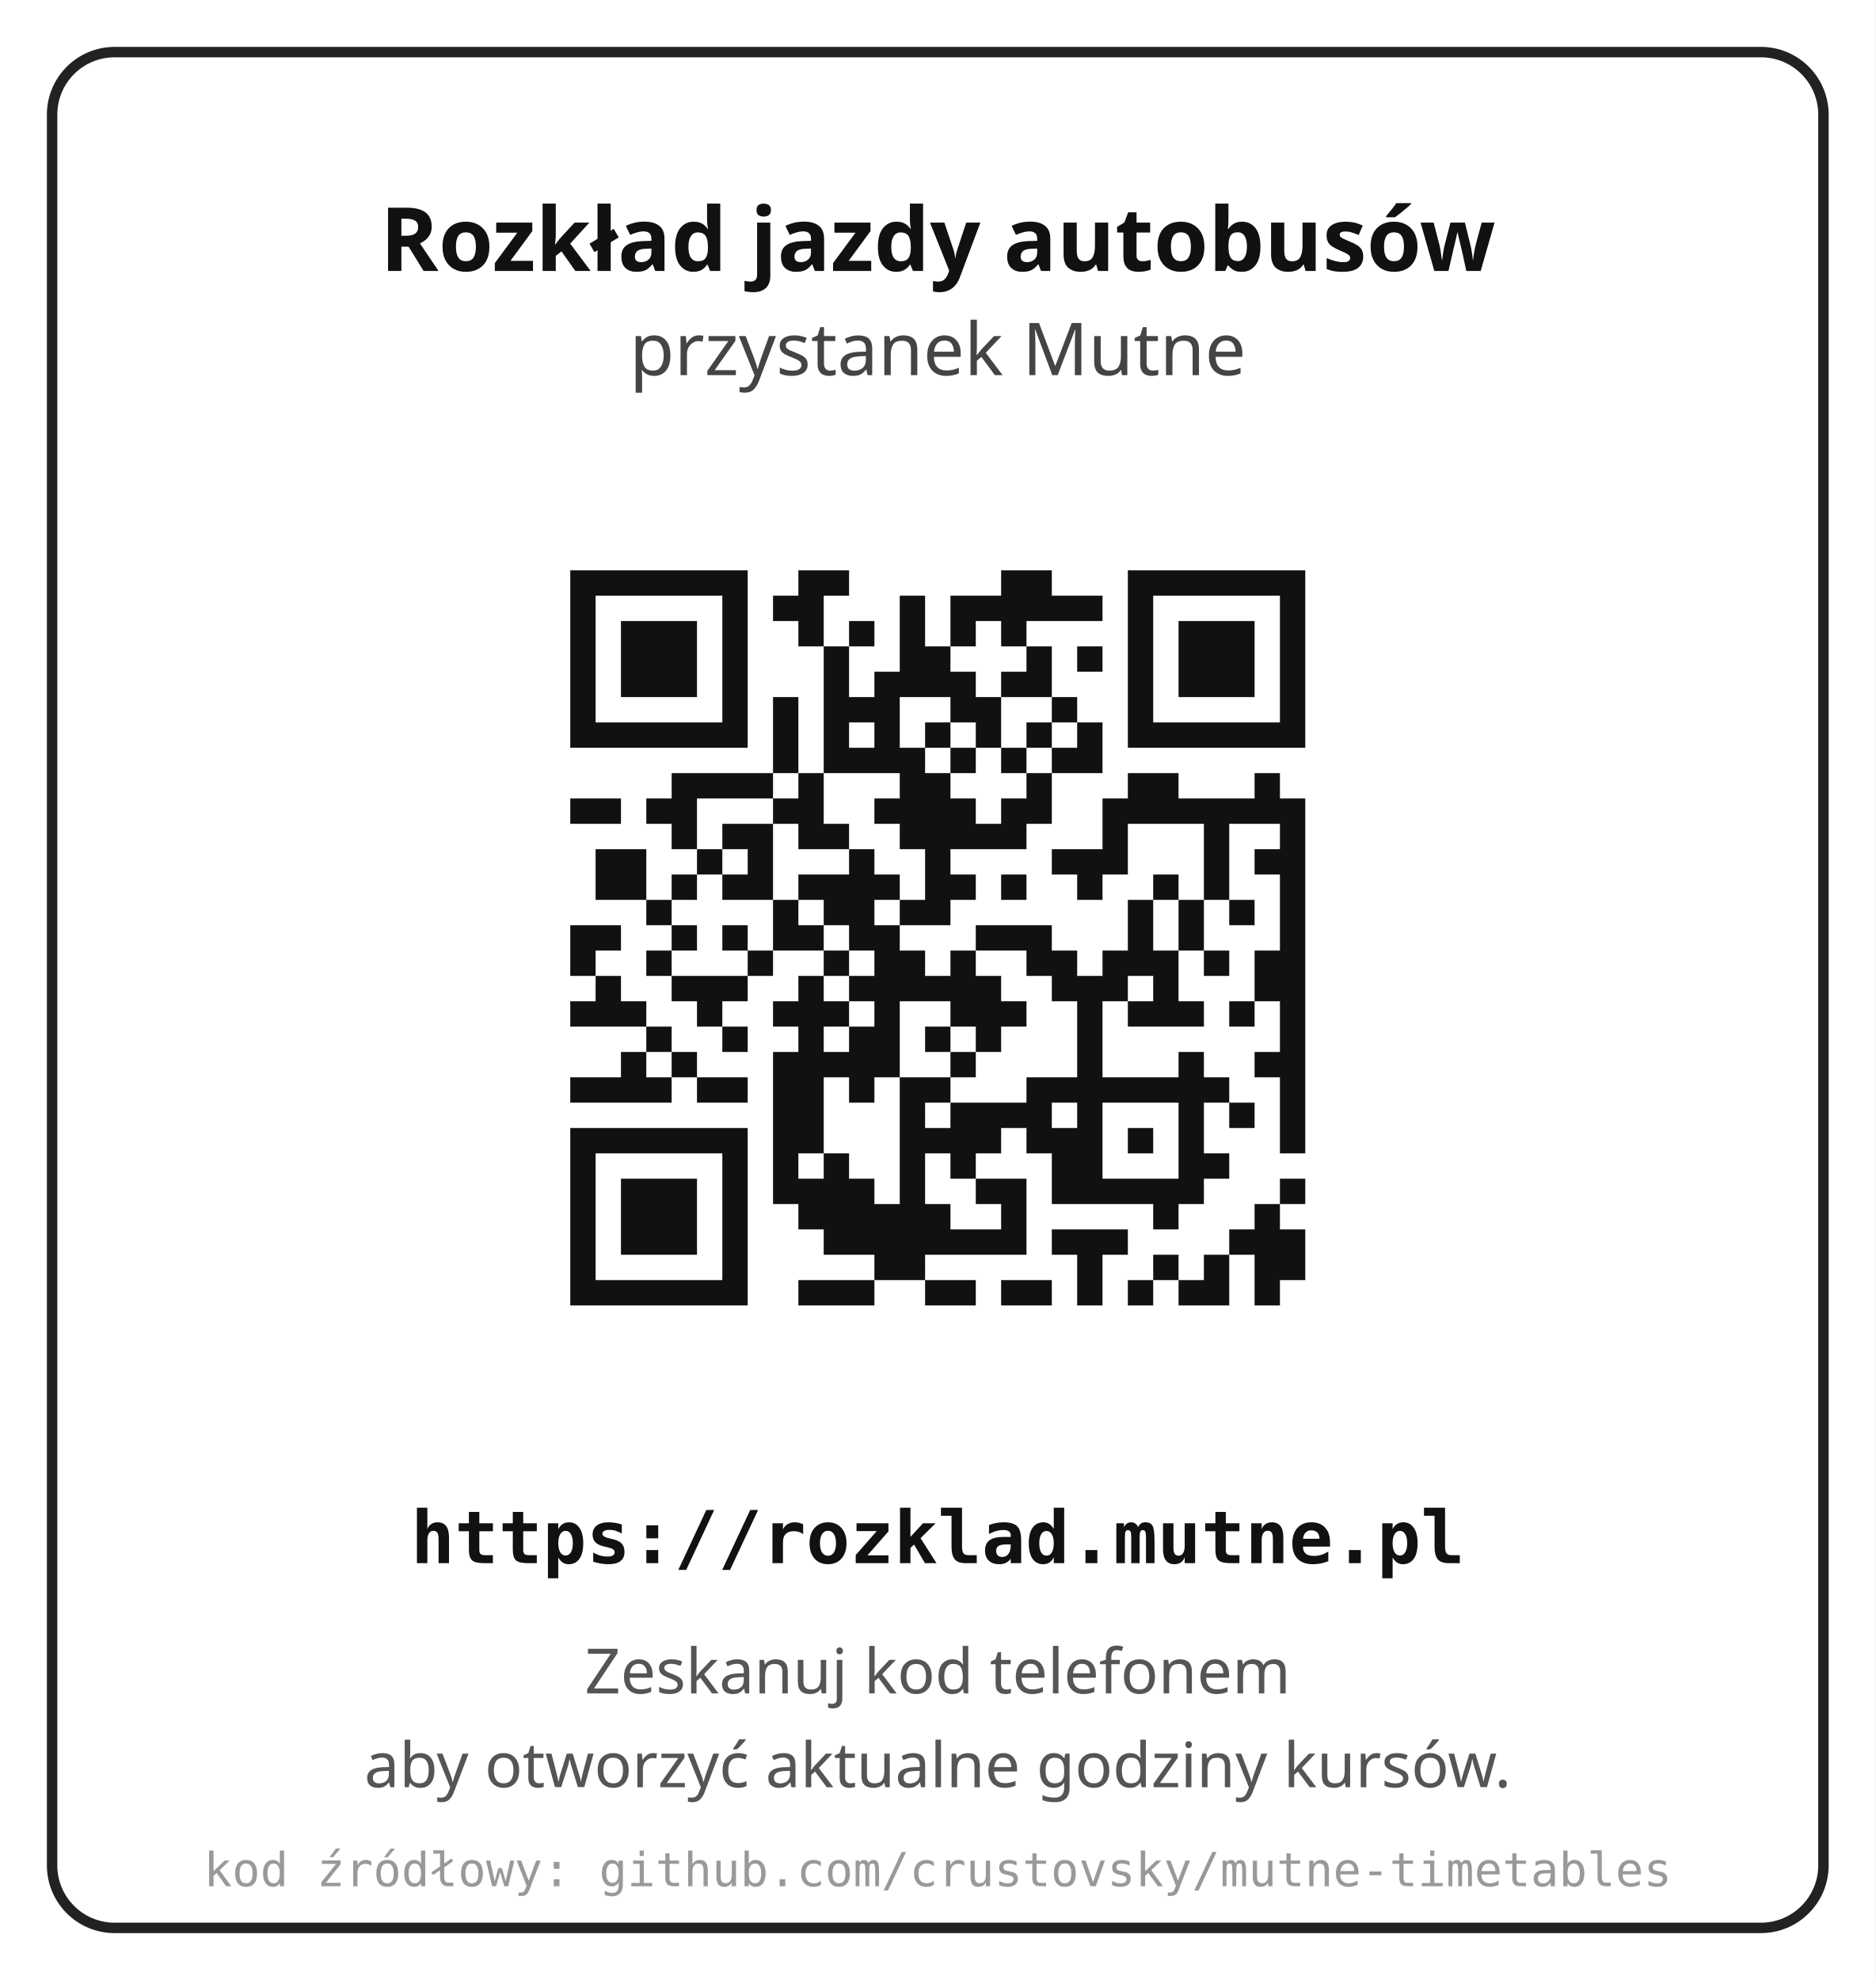
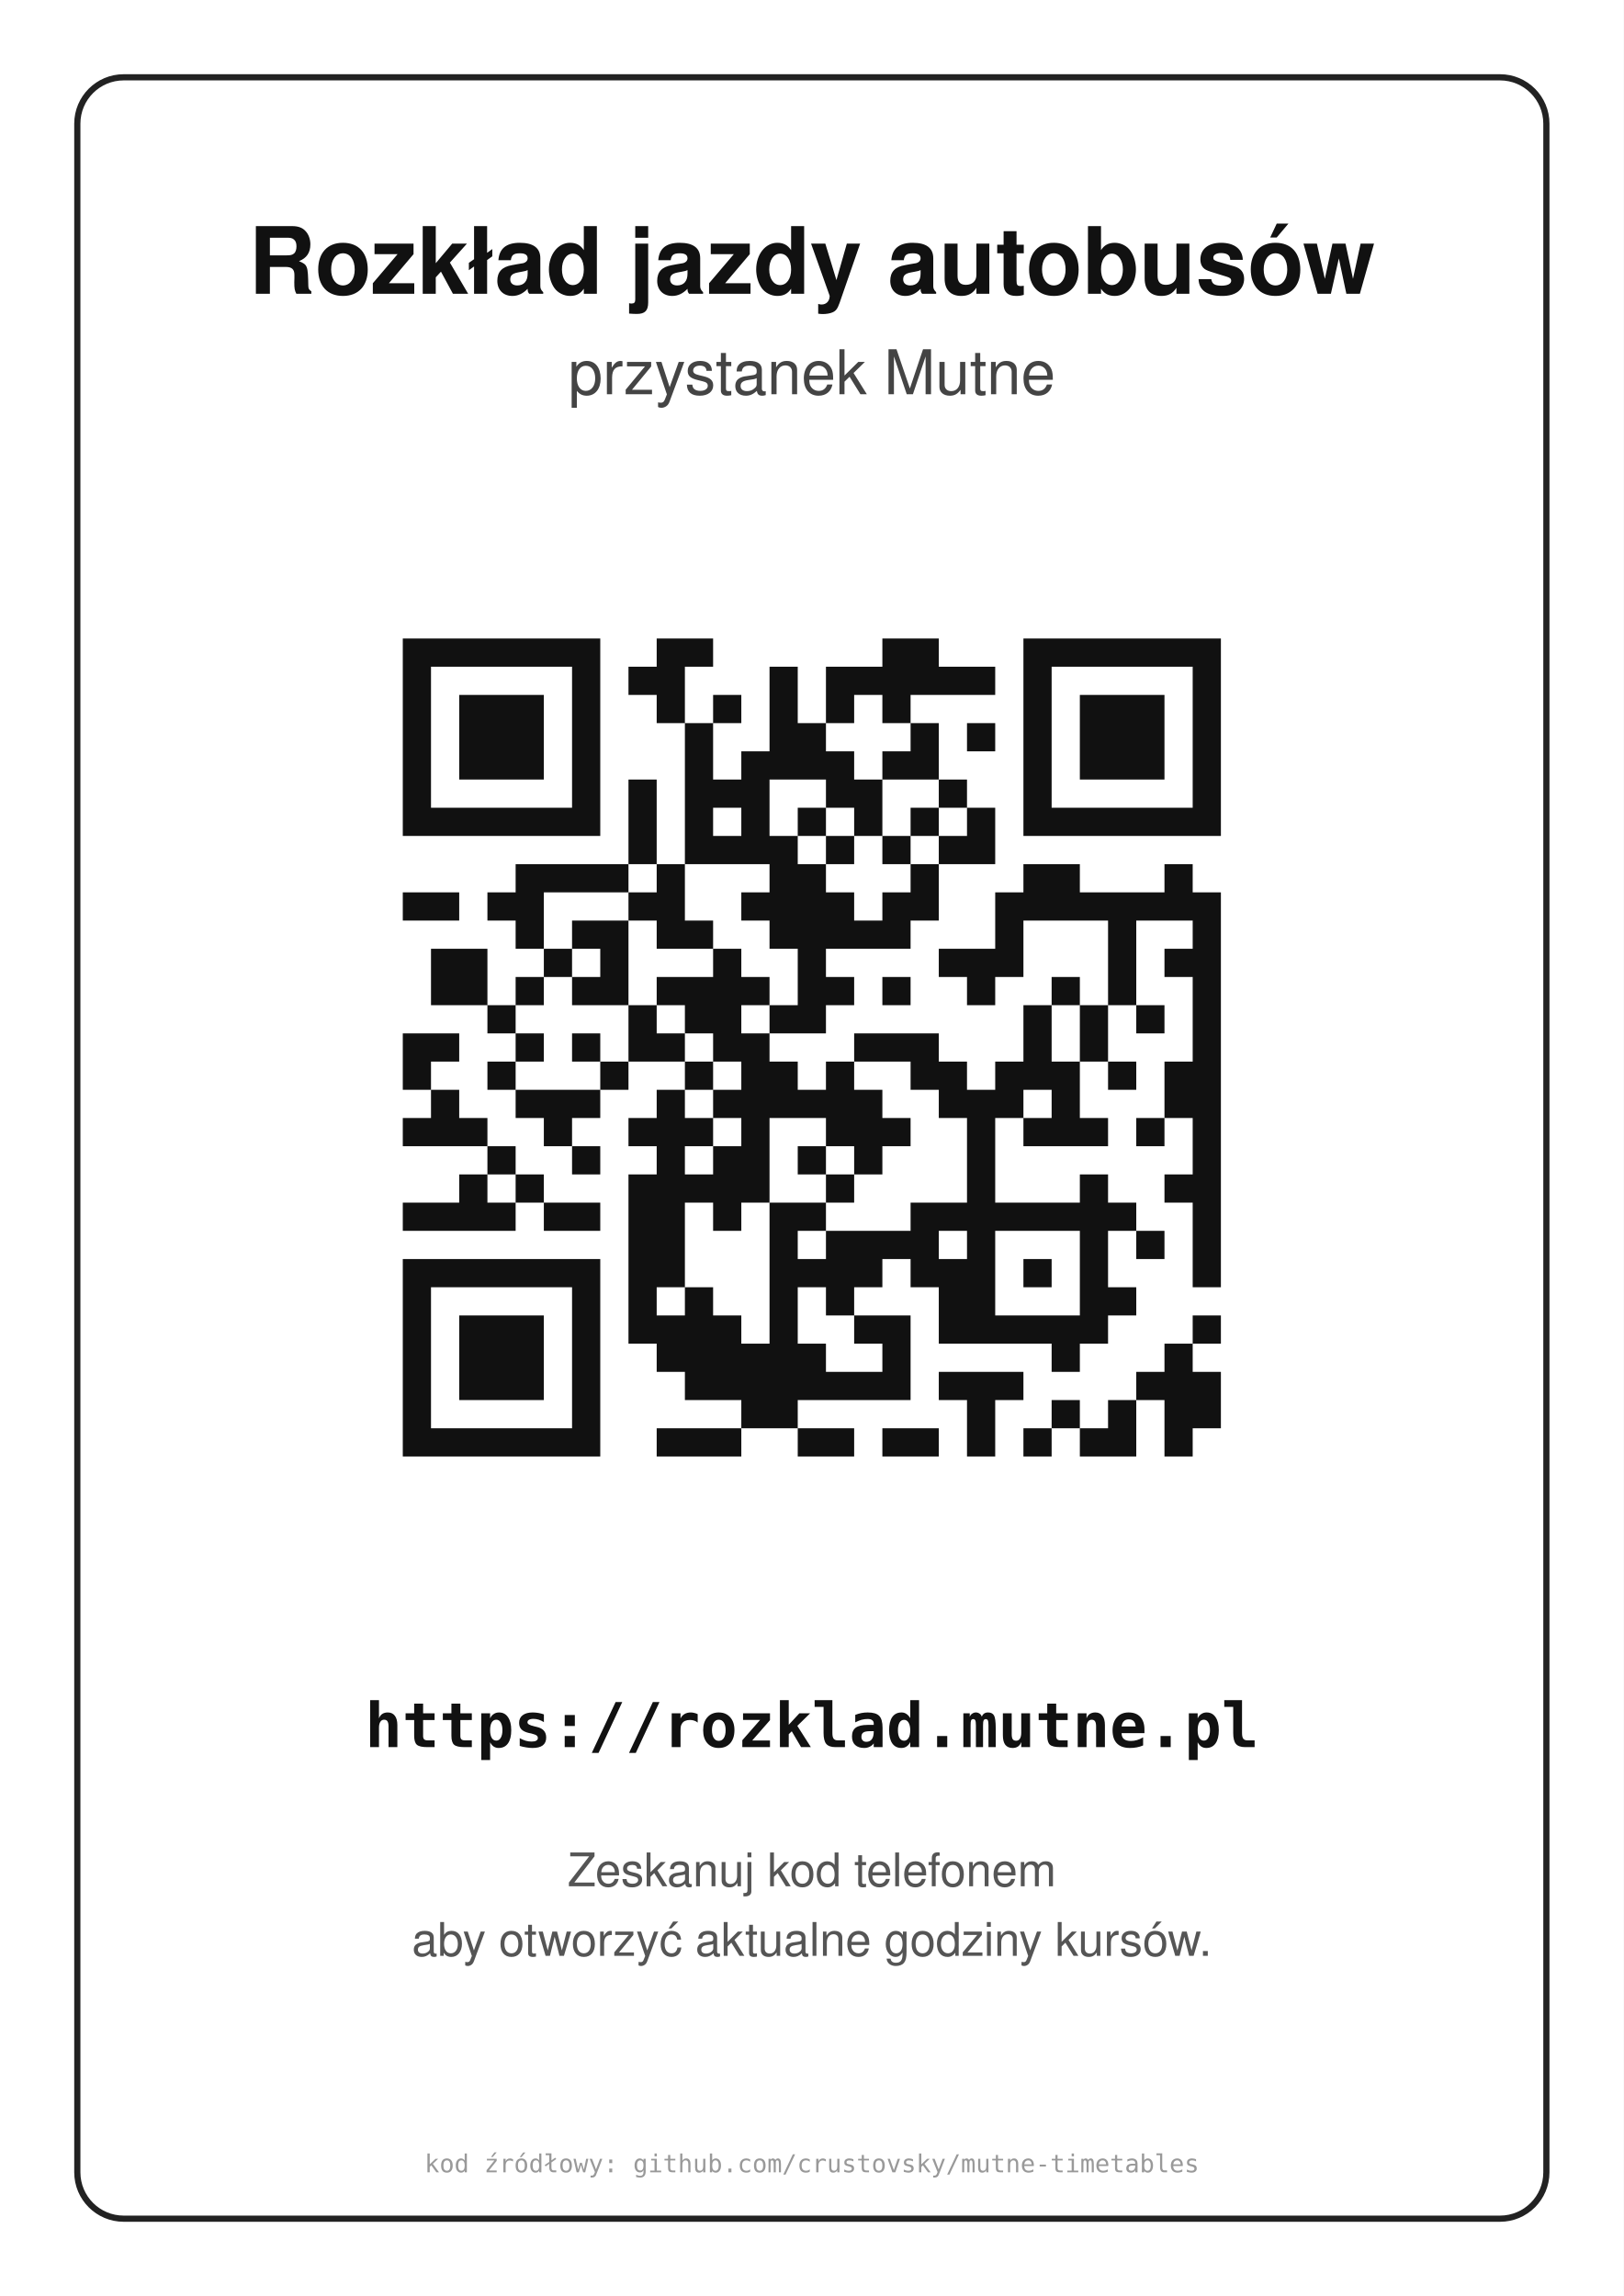
- <svg xmlns="http://www.w3.org/2000/svg" width="360" height="380" viewBox="0 0 360 380">
-   <rect width="360" height="380" fill="white" />
-   <rect x="10" y="10" width="340" height="360" rx="12" ry="12" fill="white" stroke="#222" stroke-width="2" />
-   <text x="180" y="52" font-family="system-ui, sans-serif" font-size="17" font-weight="700" text-anchor="middle" fill="#111">
+ <svg xmlns="http://www.w3.org/2000/svg" width="210mm" height="297mm" viewBox="0 0 210 297">
+   <rect width="210" height="297" fill="white" />
+   <rect x="10" y="10" width="190" height="277" rx="6" ry="6" fill="white" stroke="#222" stroke-width="0.8" />
+   <text x="105" y="38" font-family="Helvetica, Arial, sans-serif" font-size="12" font-weight="700" text-anchor="middle" fill="#111">
    Rozkład jazdy autobusów
  </text>
-   <text x="180" y="72" font-family="system-ui, sans-serif" font-size="14" text-anchor="middle" fill="#444">
+   <text x="105" y="51" font-family="Helvetica, Arial, sans-serif" font-size="8" text-anchor="middle" fill="#444">
    przystanek Mutne
  </text>
-   <g transform="translate(90.0, 90) scale(4.864865)">
+   <g transform="translate(37.5, 68) scale(3.6486)">
    <rect x="0" y="0" width="37" height="37" fill="white" />
    <path d="M4,4H5V5H4zM5,4H6V5H5zM6,4H7V5H6zM7,4H8V5H7zM8,4H9V5H8zM9,4H10V5H9zM10,4H11V5H10zM13,4H14V5H13zM14,4H15V5H14zM21,4H22V5H21zM22,4H23V5H22zM26,4H27V5H26zM27,4H28V5H27zM28,4H29V5H28zM29,4H30V5H29zM30,4H31V5H30zM31,4H32V5H31zM32,4H33V5H32zM4,5H5V6H4zM10,5H11V6H10zM12,5H13V6H12zM13,5H14V6H13zM17,5H18V6H17zM19,5H20V6H19zM20,5H21V6H20zM21,5H22V6H21zM22,5H23V6H22zM23,5H24V6H23zM24,5H25V6H24zM26,5H27V6H26zM32,5H33V6H32zM4,6H5V7H4zM6,6H7V7H6zM7,6H8V7H7zM8,6H9V7H8zM10,6H11V7H10zM13,6H14V7H13zM15,6H16V7H15zM17,6H18V7H17zM19,6H20V7H19zM21,6H22V7H21zM26,6H27V7H26zM28,6H29V7H28zM29,6H30V7H29zM30,6H31V7H30zM32,6H33V7H32zM4,7H5V8H4zM6,7H7V8H6zM7,7H8V8H7zM8,7H9V8H8zM10,7H11V8H10zM14,7H15V8H14zM17,7H18V8H17zM18,7H19V8H18zM22,7H23V8H22zM24,7H25V8H24zM26,7H27V8H26zM28,7H29V8H28zM29,7H30V8H29zM30,7H31V8H30zM32,7H33V8H32zM4,8H5V9H4zM6,8H7V9H6zM7,8H8V9H7zM8,8H9V9H8zM10,8H11V9H10zM14,8H15V9H14zM16,8H17V9H16zM17,8H18V9H17zM18,8H19V9H18zM19,8H20V9H19zM21,8H22V9H21zM22,8H23V9H22zM26,8H27V9H26zM28,8H29V9H28zM29,8H30V9H29zM30,8H31V9H30zM32,8H33V9H32zM4,9H5V10H4zM10,9H11V10H10zM12,9H13V10H12zM14,9H15V10H14zM15,9H16V10H15zM16,9H17V10H16zM19,9H20V10H19zM20,9H21V10H20zM23,9H24V10H23zM26,9H27V10H26zM32,9H33V10H32zM4,10H5V11H4zM5,10H6V11H5zM6,10H7V11H6zM7,10H8V11H7zM8,10H9V11H8zM9,10H10V11H9zM10,10H11V11H10zM12,10H13V11H12zM14,10H15V11H14zM16,10H17V11H16zM18,10H19V11H18zM20,10H21V11H20zM22,10H23V11H22zM24,10H25V11H24zM26,10H27V11H26zM27,10H28V11H27zM28,10H29V11H28zM29,10H30V11H29zM30,10H31V11H30zM31,10H32V11H31zM32,10H33V11H32zM12,11H13V12H12zM14,11H15V12H14zM15,11H16V12H15zM16,11H17V12H16zM17,11H18V12H17zM19,11H20V12H19zM21,11H22V12H21zM23,11H24V12H23zM24,11H25V12H24zM8,12H9V13H8zM9,12H10V13H9zM10,12H11V13H10zM11,12H12V13H11zM13,12H14V13H13zM17,12H18V13H17zM18,12H19V13H18zM22,12H23V13H22zM26,12H27V13H26zM27,12H28V13H27zM31,12H32V13H31zM4,13H5V14H4zM5,13H6V14H5zM7,13H8V14H7zM8,13H9V14H8zM12,13H13V14H12zM13,13H14V14H13zM16,13H17V14H16zM17,13H18V14H17zM18,13H19V14H18zM19,13H20V14H19zM21,13H22V14H21zM22,13H23V14H22zM25,13H26V14H25zM26,13H27V14H26zM27,13H28V14H27zM28,13H29V14H28zM29,13H30V14H29zM30,13H31V14H30zM31,13H32V14H31zM32,13H33V14H32zM8,14H9V15H8zM10,14H11V15H10zM11,14H12V15H11zM13,14H14V15H13zM14,14H15V15H14zM17,14H18V15H17zM18,14H19V15H18zM19,14H20V15H19zM20,14H21V15H20zM21,14H22V15H21zM25,14H26V15H25zM29,14H30V15H29zM32,14H33V15H32zM5,15H6V16H5zM6,15H7V16H6zM9,15H10V16H9zM11,15H12V16H11zM15,15H16V16H15zM18,15H19V16H18zM23,15H24V16H23zM24,15H25V16H24zM25,15H26V16H25zM29,15H30V16H29zM31,15H32V16H31zM32,15H33V16H32zM5,16H6V17H5zM6,16H7V17H6zM8,16H9V17H8zM10,16H11V17H10zM11,16H12V17H11zM13,16H14V17H13zM14,16H15V17H14zM15,16H16V17H15zM16,16H17V17H16zM18,16H19V17H18zM19,16H20V17H19zM21,16H22V17H21zM24,16H25V17H24zM27,16H28V17H27zM29,16H30V17H29zM32,16H33V17H32zM7,17H8V18H7zM12,17H13V18H12zM14,17H15V18H14zM15,17H16V18H15zM17,17H18V18H17zM18,17H19V18H18zM26,17H27V18H26zM28,17H29V18H28zM30,17H31V18H30zM32,17H33V18H32zM4,18H5V19H4zM5,18H6V19H5zM8,18H9V19H8zM10,18H11V19H10zM12,18H13V19H12zM13,18H14V19H13zM15,18H16V19H15zM16,18H17V19H16zM20,18H21V19H20zM21,18H22V19H21zM22,18H23V19H22zM26,18H27V19H26zM28,18H29V19H28zM32,18H33V19H32zM4,19H5V20H4zM7,19H8V20H7zM11,19H12V20H11zM14,19H15V20H14zM16,19H17V20H16zM17,19H18V20H17zM19,19H20V20H19zM22,19H23V20H22zM23,19H24V20H23zM25,19H26V20H25zM26,19H27V20H26zM27,19H28V20H27zM29,19H30V20H29zM31,19H32V20H31zM32,19H33V20H32zM5,20H6V21H5zM8,20H9V21H8zM9,20H10V21H9zM10,20H11V21H10zM13,20H14V21H13zM15,20H16V21H15zM16,20H17V21H16zM17,20H18V21H17zM18,20H19V21H18zM19,20H20V21H19zM20,20H21V21H20zM23,20H24V21H23zM24,20H25V21H24zM25,20H26V21H25zM27,20H28V21H27zM31,20H32V21H31zM32,20H33V21H32zM4,21H5V22H4zM5,21H6V22H5zM6,21H7V22H6zM9,21H10V22H9zM12,21H13V22H12zM13,21H14V22H13zM14,21H15V22H14zM16,21H17V22H16zM19,21H20V22H19zM20,21H21V22H20zM21,21H22V22H21zM24,21H25V22H24zM26,21H27V22H26zM27,21H28V22H27zM28,21H29V22H28zM30,21H31V22H30zM32,21H33V22H32zM7,22H8V23H7zM10,22H11V23H10zM13,22H14V23H13zM15,22H16V23H15zM16,22H17V23H16zM18,22H19V23H18zM20,22H21V23H20zM24,22H25V23H24zM32,22H33V23H32zM6,23H7V24H6zM8,23H9V24H8zM12,23H13V24H12zM13,23H14V24H13zM14,23H15V24H14zM15,23H16V24H15zM16,23H17V24H16zM19,23H20V24H19zM24,23H25V24H24zM28,23H29V24H28zM31,23H32V24H31zM32,23H33V24H32zM4,24H5V25H4zM5,24H6V25H5zM6,24H7V25H6zM7,24H8V25H7zM9,24H10V25H9zM10,24H11V25H10zM12,24H13V25H12zM13,24H14V25H13zM15,24H16V25H15zM17,24H18V25H17zM18,24H19V25H18zM22,24H23V25H22zM23,24H24V25H23zM24,24H25V25H24zM25,24H26V25H25zM26,24H27V25H26zM27,24H28V25H27zM28,24H29V25H28zM29,24H30V25H29zM32,24H33V25H32zM12,25H13V26H12zM13,25H14V26H13zM17,25H18V26H17zM19,25H20V26H19zM20,25H21V26H20zM21,25H22V26H21zM22,25H23V26H22zM24,25H25V26H24zM28,25H29V26H28zM30,25H31V26H30zM32,25H33V26H32zM4,26H5V27H4zM5,26H6V27H5zM6,26H7V27H6zM7,26H8V27H7zM8,26H9V27H8zM9,26H10V27H9zM10,26H11V27H10zM12,26H13V27H12zM13,26H14V27H13zM17,26H18V27H17zM18,26H19V27H18zM19,26H20V27H19zM20,26H21V27H20zM22,26H23V27H22zM23,26H24V27H23zM24,26H25V27H24zM26,26H27V27H26zM28,26H29V27H28zM32,26H33V27H32zM4,27H5V28H4zM10,27H11V28H10zM12,27H13V28H12zM14,27H15V28H14zM17,27H18V28H17zM19,27H20V28H19zM23,27H24V28H23zM24,27H25V28H24zM28,27H29V28H28zM29,27H30V28H29zM4,28H5V29H4zM6,28H7V29H6zM7,28H8V29H7zM8,28H9V29H8zM10,28H11V29H10zM12,28H13V29H12zM13,28H14V29H13zM14,28H15V29H14zM15,28H16V29H15zM17,28H18V29H17zM20,28H21V29H20zM21,28H22V29H21zM23,28H24V29H23zM24,28H25V29H24zM25,28H26V29H25zM26,28H27V29H26zM27,28H28V29H27zM28,28H29V29H28zM32,28H33V29H32zM4,29H5V30H4zM6,29H7V30H6zM7,29H8V30H7zM8,29H9V30H8zM10,29H11V30H10zM13,29H14V30H13zM14,29H15V30H14zM15,29H16V30H15zM16,29H17V30H16zM17,29H18V30H17zM18,29H19V30H18zM21,29H22V30H21zM27,29H28V30H27zM31,29H32V30H31zM4,30H5V31H4zM6,30H7V31H6zM7,30H8V31H7zM8,30H9V31H8zM10,30H11V31H10zM14,30H15V31H14zM15,30H16V31H15zM16,30H17V31H16zM17,30H18V31H17zM18,30H19V31H18zM19,30H20V31H19zM20,30H21V31H20zM21,30H22V31H21zM23,30H24V31H23zM24,30H25V31H24zM25,30H26V31H25zM30,30H31V31H30zM31,30H32V31H31zM32,30H33V31H32zM4,31H5V32H4zM10,31H11V32H10zM16,31H17V32H16zM17,31H18V32H17zM24,31H25V32H24zM27,31H28V32H27zM29,31H30V32H29zM31,31H32V32H31zM32,31H33V32H32zM4,32H5V33H4zM5,32H6V33H5zM6,32H7V33H6zM7,32H8V33H7zM8,32H9V33H8zM9,32H10V33H9zM10,32H11V33H10zM13,32H14V33H13zM14,32H15V33H14zM15,32H16V33H15zM18,32H19V33H18zM19,32H20V33H19zM21,32H22V33H21zM22,32H23V33H22zM24,32H25V33H24zM26,32H27V33H26zM28,32H29V33H28zM29,32H30V33H29zM31,32H32V33H31z" fill="#111" />
  </g>
-   <text x="180" y="300" font-family="ui-monospace, monospace" font-size="14" font-weight="600" text-anchor="middle" fill="#111">
+   <text x="105" y="226" font-family="'DejaVu Sans Mono', Menlo, monospace" font-size="8" font-weight="600" text-anchor="middle" fill="#111">
    https://rozklad.mutne.pl
  </text>
-   <text x="180" y="325" font-family="system-ui, sans-serif" font-size="12" text-anchor="middle" fill="#555">
+   <text x="105" y="244" font-family="Helvetica, Arial, sans-serif" font-size="6" text-anchor="middle" fill="#555">
    Zeskanuj kod telefonem
  </text>
-   <text x="180" y="343" font-family="system-ui, sans-serif" font-size="12" text-anchor="middle" fill="#555">
+   <text x="105" y="253" font-family="Helvetica, Arial, sans-serif" font-size="6" text-anchor="middle" fill="#555">
    aby otworzyć aktualne godziny kursów.
  </text>
-   <text x="180" y="362" font-family="ui-monospace, monospace" font-size="9" text-anchor="middle" fill="#999">
+   <text x="105" y="281" font-family="'DejaVu Sans Mono', Menlo, monospace" font-size="3.2" text-anchor="middle" fill="#999">
    kod źródłowy: github.com/crustovsky/mutne-timetables
  </text>
</svg>
